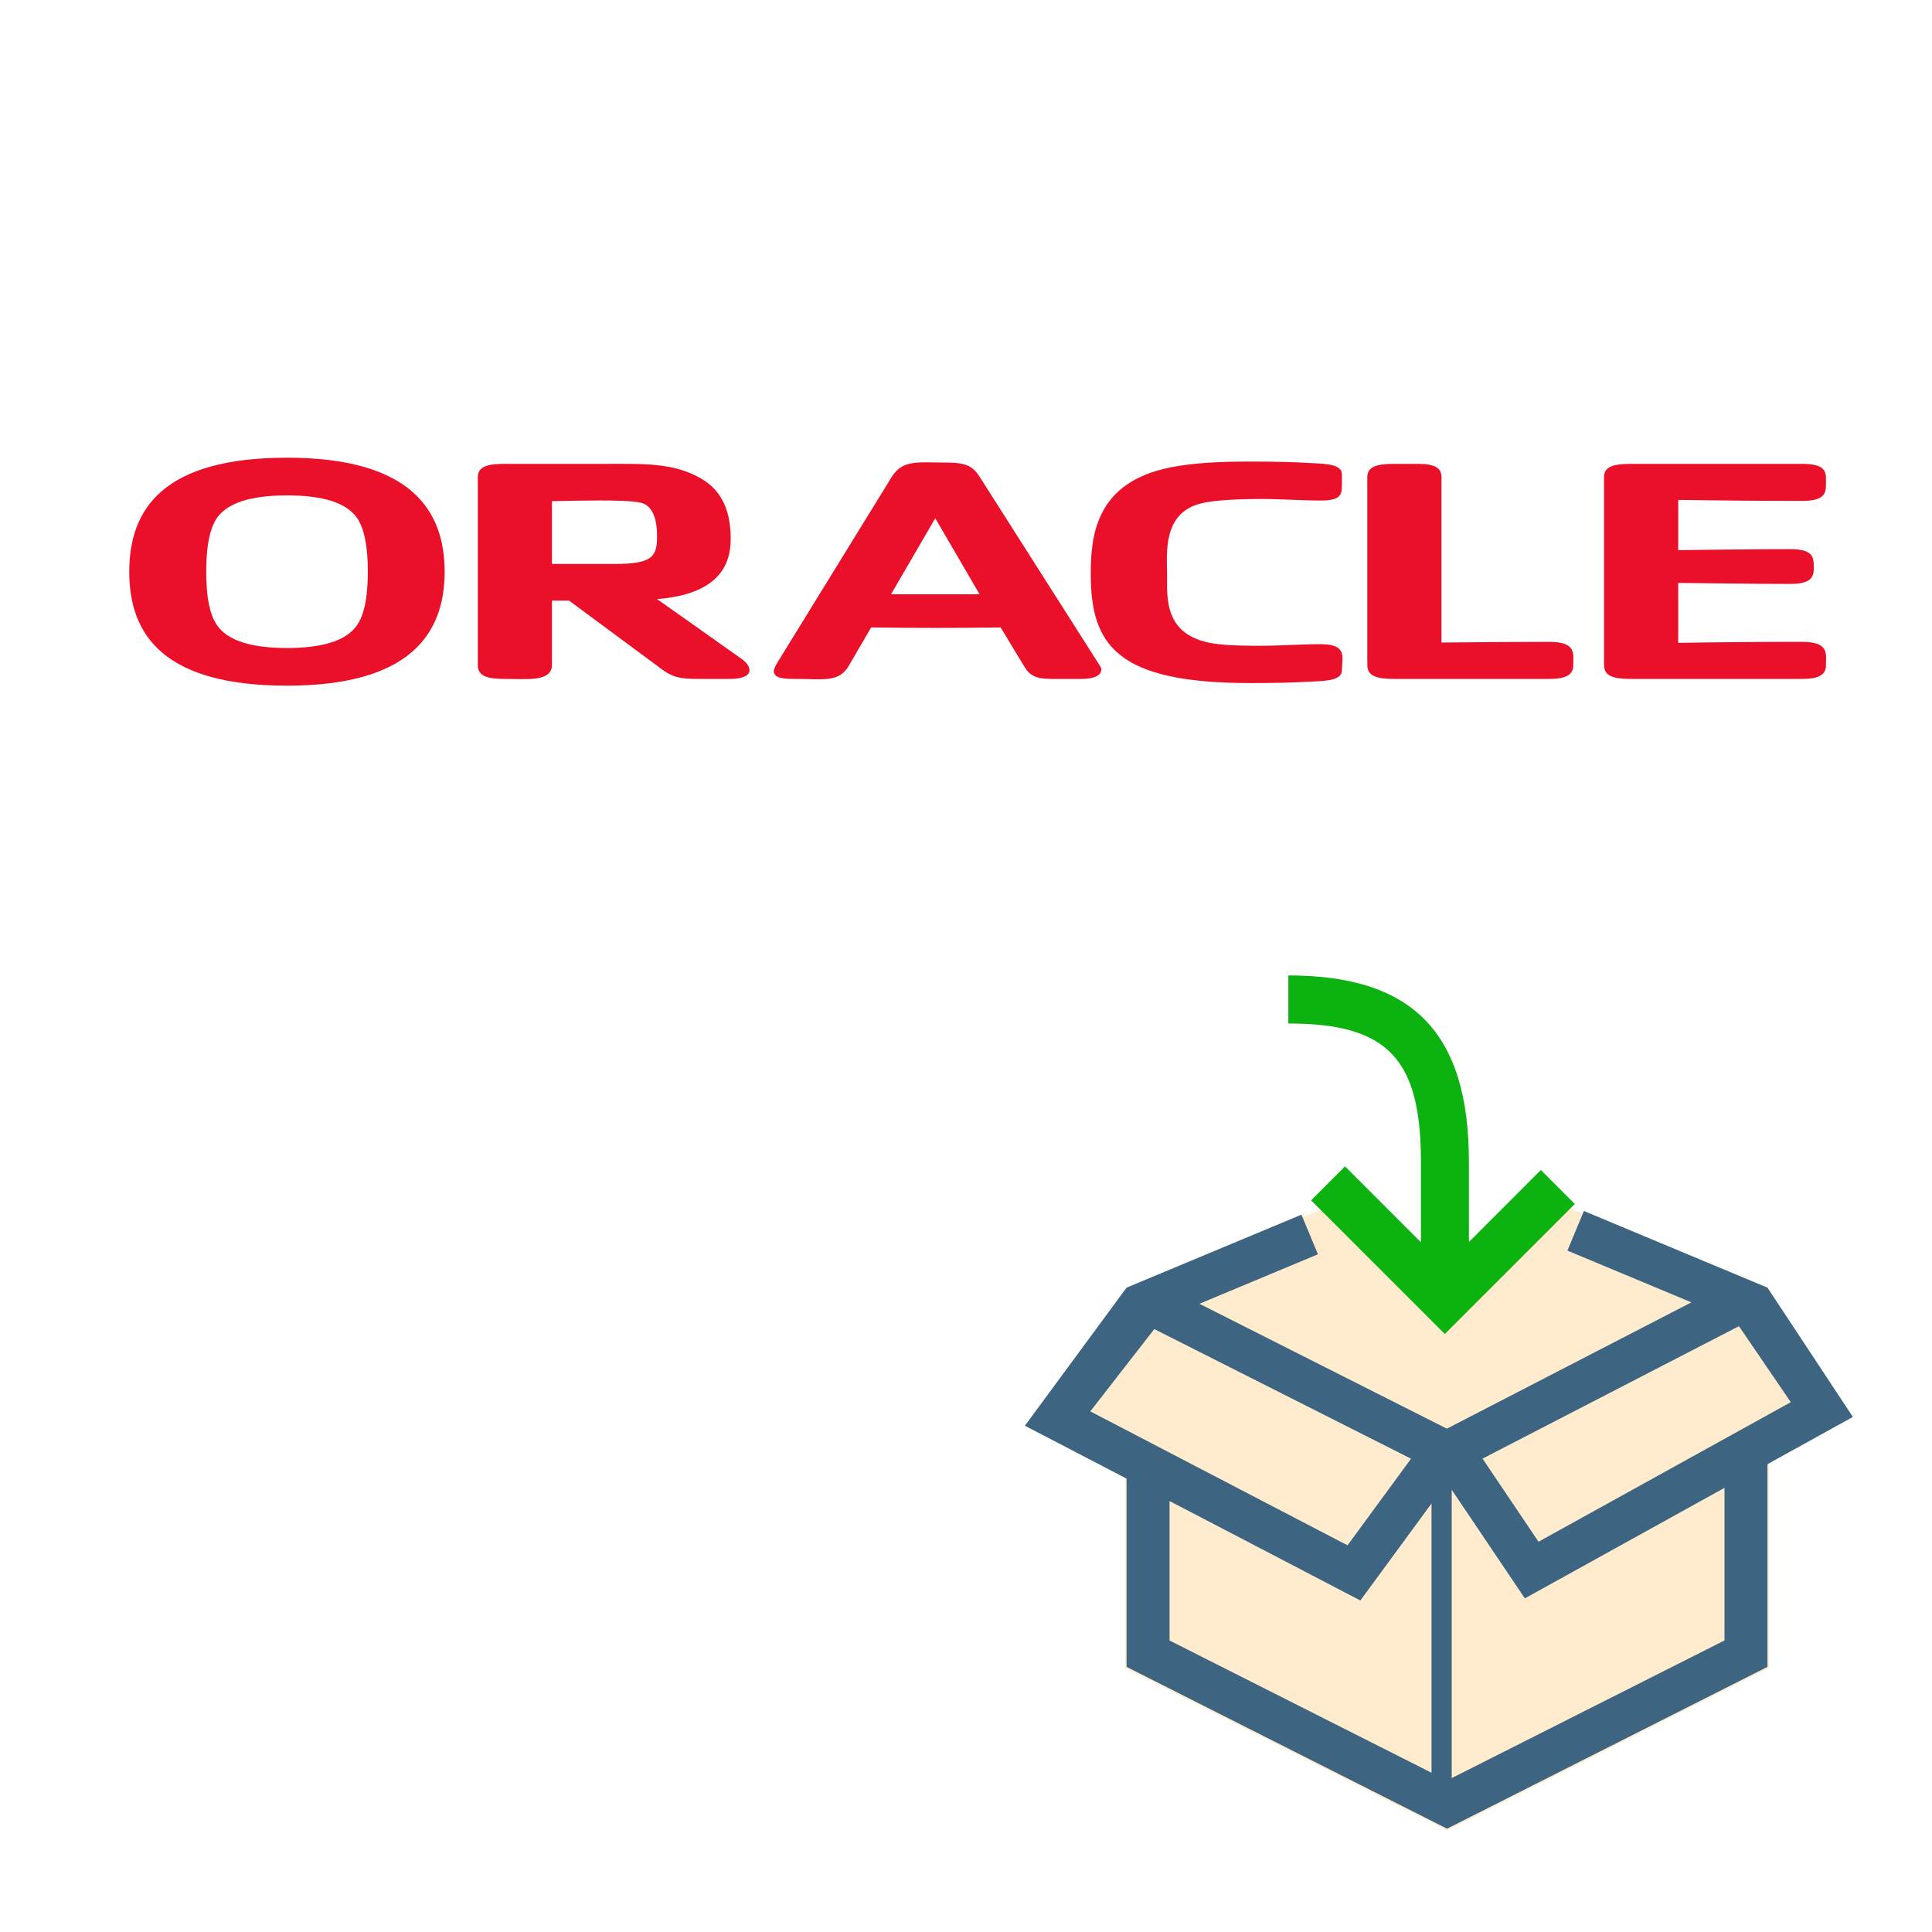
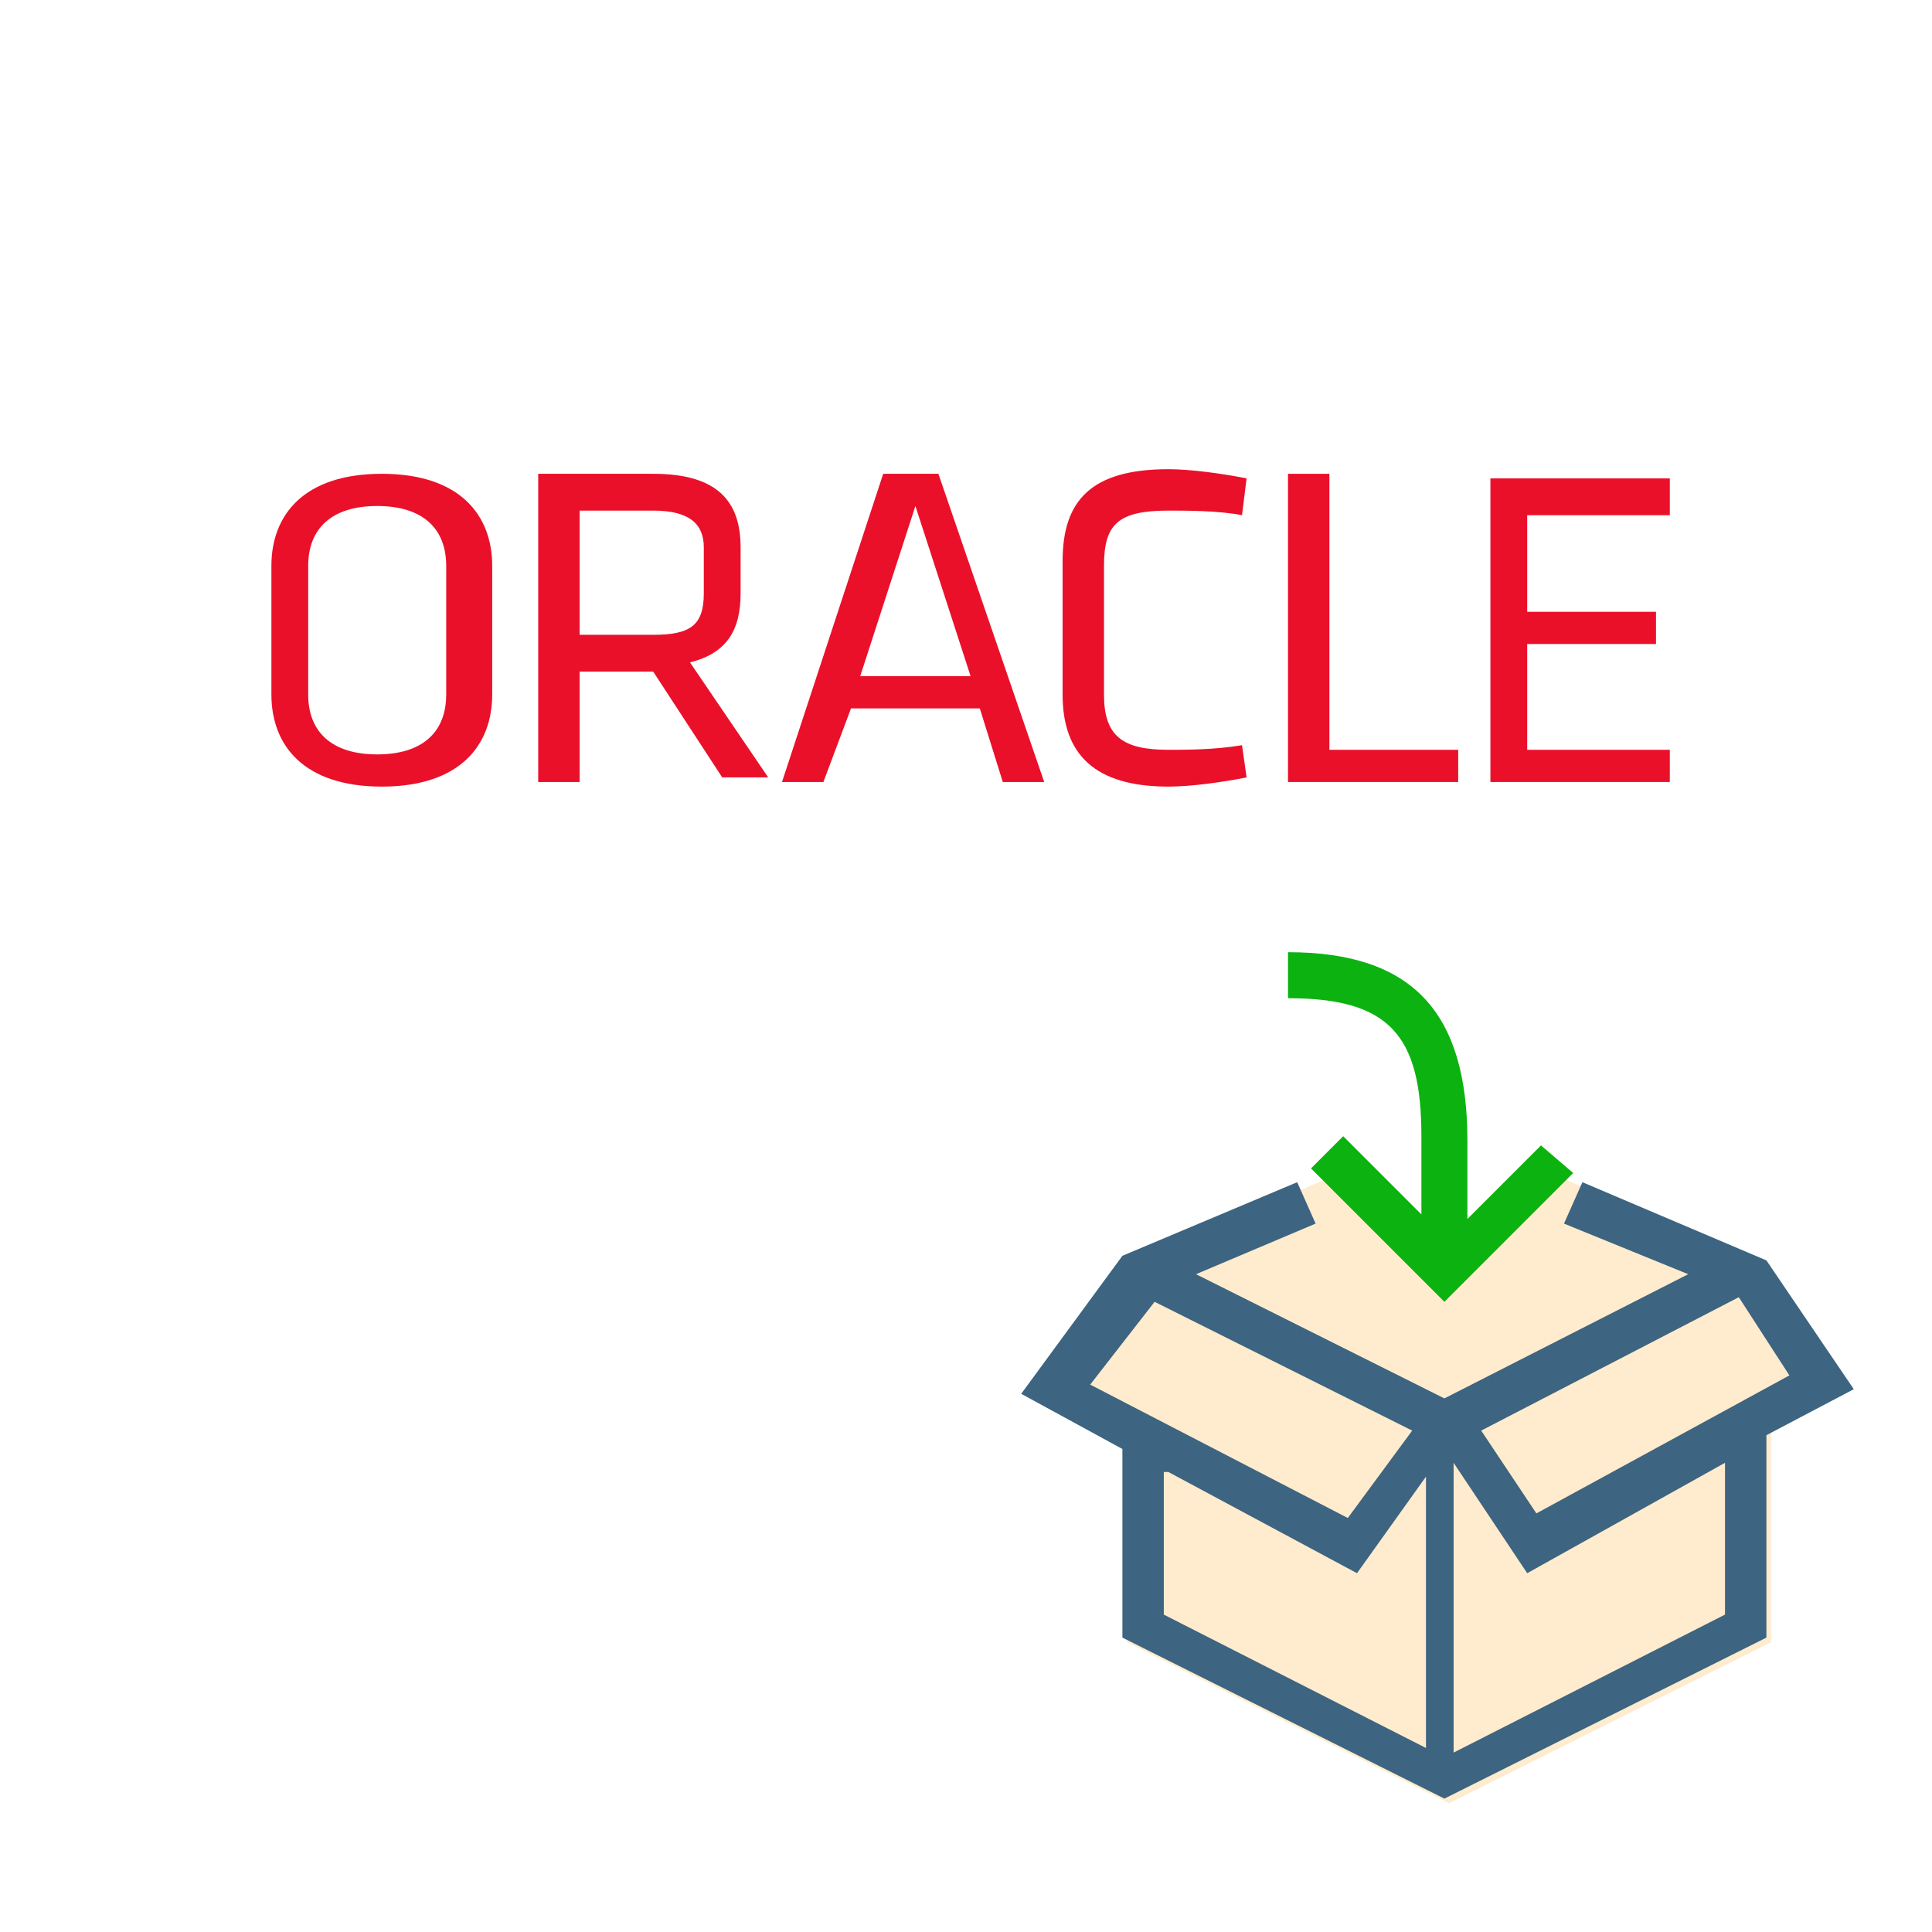
- <svg xmlns="http://www.w3.org/2000/svg" version="1.1" id="Layer_1" x="0px" y="0px" width="42px" height="42px" viewBox="0 0 42 42" enable-background="new 0 0 42 42" xml:space="preserve">
+ <svg xmlns="http://www.w3.org/2000/svg" version="1.1" id="Layer_1" x="0px" y="0px" viewBox="0 0 42 42" enable-background="new 0 0 42 42" xml:space="preserve">
  <g>
-     <polygon fill="#FFEBCD" points="39.604,30.643 38.456,28.959 38.456,28.062 33.222,25.894 31.425,27.705 29.645,25.9    24.458,28.094 24.458,28.947 22.991,30.838 24.458,31.601 24.458,36.258 31.458,39.791 38.456,36.258 38.456,31.277  " />
-     <path fill="#3D6480" d="M38.423,27.992l-3.99-1.666l-0.359,0.861l2.695,1.125l-5.315,2.746l-5.379-2.715l2.576-1.076l-0.359-0.861   l-3.801,1.586l-2.211,3.002l2.211,1.15v4.092l6.967,3.518l6.965-3.518V31.83l1.857-1.027L38.423,27.992z M24.958,28.303h0.002   H24.958L24.958,28.303L24.958,28.303z M23.702,30.682l1.391-1.789l5.582,2.818l-1.381,1.883L23.702,30.682z M25.425,32.631   l4.148,2.162l1.547-2.109v5.854l-5.695-2.875V32.631z M37.489,35.662l-5.93,2.992v-6.268l1.59,2.361l4.34-2.402V35.662z    M33.446,33.516l-1.217-1.807l5.574-2.879l1.127,1.652L33.446,33.516z" />
-     <path fill="#0CB20F" d="M33.497,25.435L31.933,27v-1.74c0-2.803-1.211-4.055-3.926-4.055v1.045c2.156,0,2.883,0.76,2.883,3.01   v1.746l-1.65-1.65l-0.738,0.738L31.409,29l2.826-2.826L33.497,25.435z" />
-   </g>
-   <g>
-     <path fill="#EA102A" d="M6.238,14.906c-2.682,0-3.428-1.106-3.428-2.477c0-1.372,0.746-2.479,3.428-2.479   c2.657,0,3.428,1.113,3.428,2.479C9.666,13.793,8.896,14.906,6.238,14.906z M7.731,11.217c-0.289-0.349-0.867-0.447-1.492-0.447   c-0.626,0-1.202,0.099-1.491,0.447c-0.24,0.295-0.265,0.883-0.265,1.212s0.024,0.909,0.265,1.203   c0.277,0.351,0.865,0.455,1.491,0.455c0.625,0,1.216-0.104,1.492-0.455c0.24-0.294,0.265-0.874,0.265-1.203   S7.971,11.512,7.731,11.217z" />
-     <path fill="#EA102A" d="M15.871,14.759h-0.722c-0.337,0-0.518-0.034-0.733-0.189l-2.045-1.513h-0.372v1.395   c0,0.377-0.541,0.307-1.023,0.307c-0.397,0-0.589-0.063-0.589-0.307V10.37c0-0.237,0.229-0.286,0.589-0.286h2.226   c0.806,0,1.455-0.028,2.056,0.329c0.542,0.321,0.627,0.882,0.627,1.308c0,0.658-0.373,1.205-1.6,1.303l1.84,1.302   c0.096,0.069,0.168,0.154,0.168,0.245C16.292,14.71,16.087,14.759,15.871,14.759z M13.959,10.937   c-0.192-0.057-0.697-0.057-0.927-0.057c-0.348,0-0.684,0.008-1.033,0.015v1.365h1.358c0.817,0,0.927-0.154,0.927-0.596   C14.284,11.49,14.271,11.035,13.959,10.937z" />
-     <path fill="#EA102A" d="M23.507,14.759h-0.66c-0.325,0-0.458-0.077-0.565-0.245l-0.529-0.874c-0.939,0.014-1.877,0.014-2.815,0   l-0.481,0.825c-0.217,0.378-0.541,0.294-1.166,0.294c-0.229,0-0.469-0.007-0.469-0.168c0-0.056,0.06-0.16,0.096-0.217l2.466-4.004   c0.241-0.385,0.565-0.314,1.202-0.314c0.421,0,0.565,0.083,0.71,0.308l2.597,4.081c0.024,0.035,0.049,0.069,0.049,0.106   C23.94,14.703,23.749,14.759,23.507,14.759z M20.332,11.266l-0.962,1.653h1.925L20.332,11.266z" />
-     <path fill="#EA102A" d="M28.547,14.815c-0.457,0.027-0.914,0.034-1.372,0.034c-2.898,0-3.463-0.825-3.463-2.372   c0-0.798,0.097-1.918,1.576-2.281c0.577-0.141,1.274-0.162,1.887-0.162c0.458,0,0.915,0.007,1.372,0.035   c0.3,0.015,0.625,0.028,0.625,0.245v0.231c0,0.217-0.036,0.336-0.457,0.336c-0.433,0-0.865-0.034-1.299-0.034   c-0.361,0-0.986,0.014-1.311,0.098c-0.842,0.21-0.734,1.106-0.734,1.54c0,0.546-0.072,1.386,1.119,1.519   c0.3,0.034,0.625,0.034,0.926,0.034c0.434,0,0.866-0.034,1.299-0.034c0.589,0,0.457,0.3,0.457,0.566   C29.172,14.788,28.847,14.801,28.547,14.815z" />
-     <path fill="#EA102A" d="M33.681,14.759h-3.367c-0.397,0-0.59-0.063-0.59-0.307V10.37c0-0.237,0.23-0.286,0.59-0.286h0.518   c0.349,0,0.504,0.084,0.504,0.286v3.598c0.782-0.007,1.564-0.014,2.346-0.014c0.602,0,0.518,0.267,0.518,0.518   C34.198,14.682,34.017,14.759,33.681,14.759z" />
-     <path fill="#EA102A" d="M39.176,14.759H35.46c-0.397,0-0.59-0.063-0.59-0.307V10.37c0-0.237,0.229-0.286,0.59-0.286h3.716   c0.577,0,0.518,0.21,0.518,0.476c0,0.217-0.108,0.329-0.518,0.329c-0.902,0-1.792-0.008-2.693-0.021v1.091   c0.806-0.007,1.623-0.021,2.429-0.021c0.529,0,0.518,0.188,0.518,0.427c0,0.217-0.108,0.329-0.518,0.329   c-0.806,0-1.623-0.014-2.429-0.022v1.303c0.901-0.015,1.791-0.021,2.693-0.021c0.602,0,0.518,0.267,0.518,0.518   C39.693,14.682,39.513,14.759,39.176,14.759z" />
+     <g>
+       <polygon fill="#FFEBCD" points="39.6,30.1 38.5,28.4 38.5,27.5 33.2,25.3 31.4,27.1 29.6,25.3 24.5,27.5 24.5,28.4 23,30.3     24.5,31 24.5,35.7 31.5,39.2 38.5,35.7 38.5,30.7   " />
+       <path fill="#3D6480" d="M38.4,27.4l-4-1.7l-0.4,0.9l2.7,1.1l-5.3,2.7l-5.4-2.7l2.6-1.1l-0.4-0.9l-3.8,1.6l-2.2,3l2.2,1.2v4.1    l7,3.5l7-3.5v-4.4l1.9-1L38.4,27.4z M25,27.7L25,27.7L25,27.7L25,27.7L25,27.7z M23.7,30.1l1.4-1.8l5.6,2.8L29.3,33L23.7,30.1z     M25.4,32l4.1,2.2l1.5-2.1V38l-5.7-2.9V32z M37.5,35.1l-5.9,3v-6.3l1.6,2.4l4.3-2.4V35.1z M33.4,32.9l-1.2-1.8l5.6-2.9l1.1,1.7    L33.4,32.9z" />
+       <path fill="#0CB20F" d="M33.5,24.9l-1.6,1.6v-1.7c0-2.8-1.2-4.1-3.9-4.1v1c2.2,0,2.9,0.8,2.9,3v1.7l-1.7-1.7l-0.7,0.7l2.9,2.9    l2.8-2.8L33.5,24.9z" />
+     </g>
+     <g>
+       <path fill="#EA102A" d="M10.7,15.1c0,1.1-0.7,2-2.4,2c-1.7,0-2.4-0.9-2.4-2v-2.8c0-1.1,0.7-2,2.4-2c1.7,0,2.4,0.9,2.4,2V15.1z     M6.7,15.1c0,0.8,0.5,1.3,1.5,1.3c1,0,1.5-0.5,1.5-1.3v-2.8c0-0.8-0.5-1.3-1.5-1.3c-1,0-1.5,0.5-1.5,1.3V15.1z" />
+       <path fill="#EA102A" d="M14.2,14.6h-1.6V17h-0.9v-6.7h2.5c1.4,0,1.9,0.6,1.9,1.6v1c0,0.8-0.3,1.3-1.1,1.5l1.7,2.5h-1L14.2,14.6z     M14.2,11.1h-1.6v2.7h1.6c0.8,0,1.1-0.2,1.1-0.9v-1C15.3,11.4,15,11.1,14.2,11.1z" />
+       <path fill="#EA102A" d="M22.7,17h-0.9l-0.5-1.6h-2.8L17.9,17H17l2.2-6.7h1.2L22.7,17z M19.9,11l-1.2,3.7h2.4L19.9,11z" />
+       <path fill="#EA102A" d="M24,15.1c0,0.9,0.4,1.2,1.4,1.2c0.4,0,1,0,1.6-0.1l0.1,0.7c-0.5,0.1-1.2,0.2-1.7,0.2c-1.6,0-2.3-0.7-2.3-2    v-2.9c0-1.3,0.6-2,2.3-2c0.5,0,1.2,0.1,1.7,0.2L27,11.2c-0.5-0.1-1.2-0.1-1.6-0.1c-1.1,0-1.4,0.3-1.4,1.2V15.1z" />
+       <path fill="#EA102A" d="M28.8,16.3h2.9V17h-3.7v-6.7h0.9V16.3z" />
+       <path fill="#EA102A" d="M32.4,10.4h3.9v0.8h-3.1v2.1h2.8V14h-2.8v2.3h3.1V17h-3.9V10.4z" />
+     </g>
  </g>
</svg>
